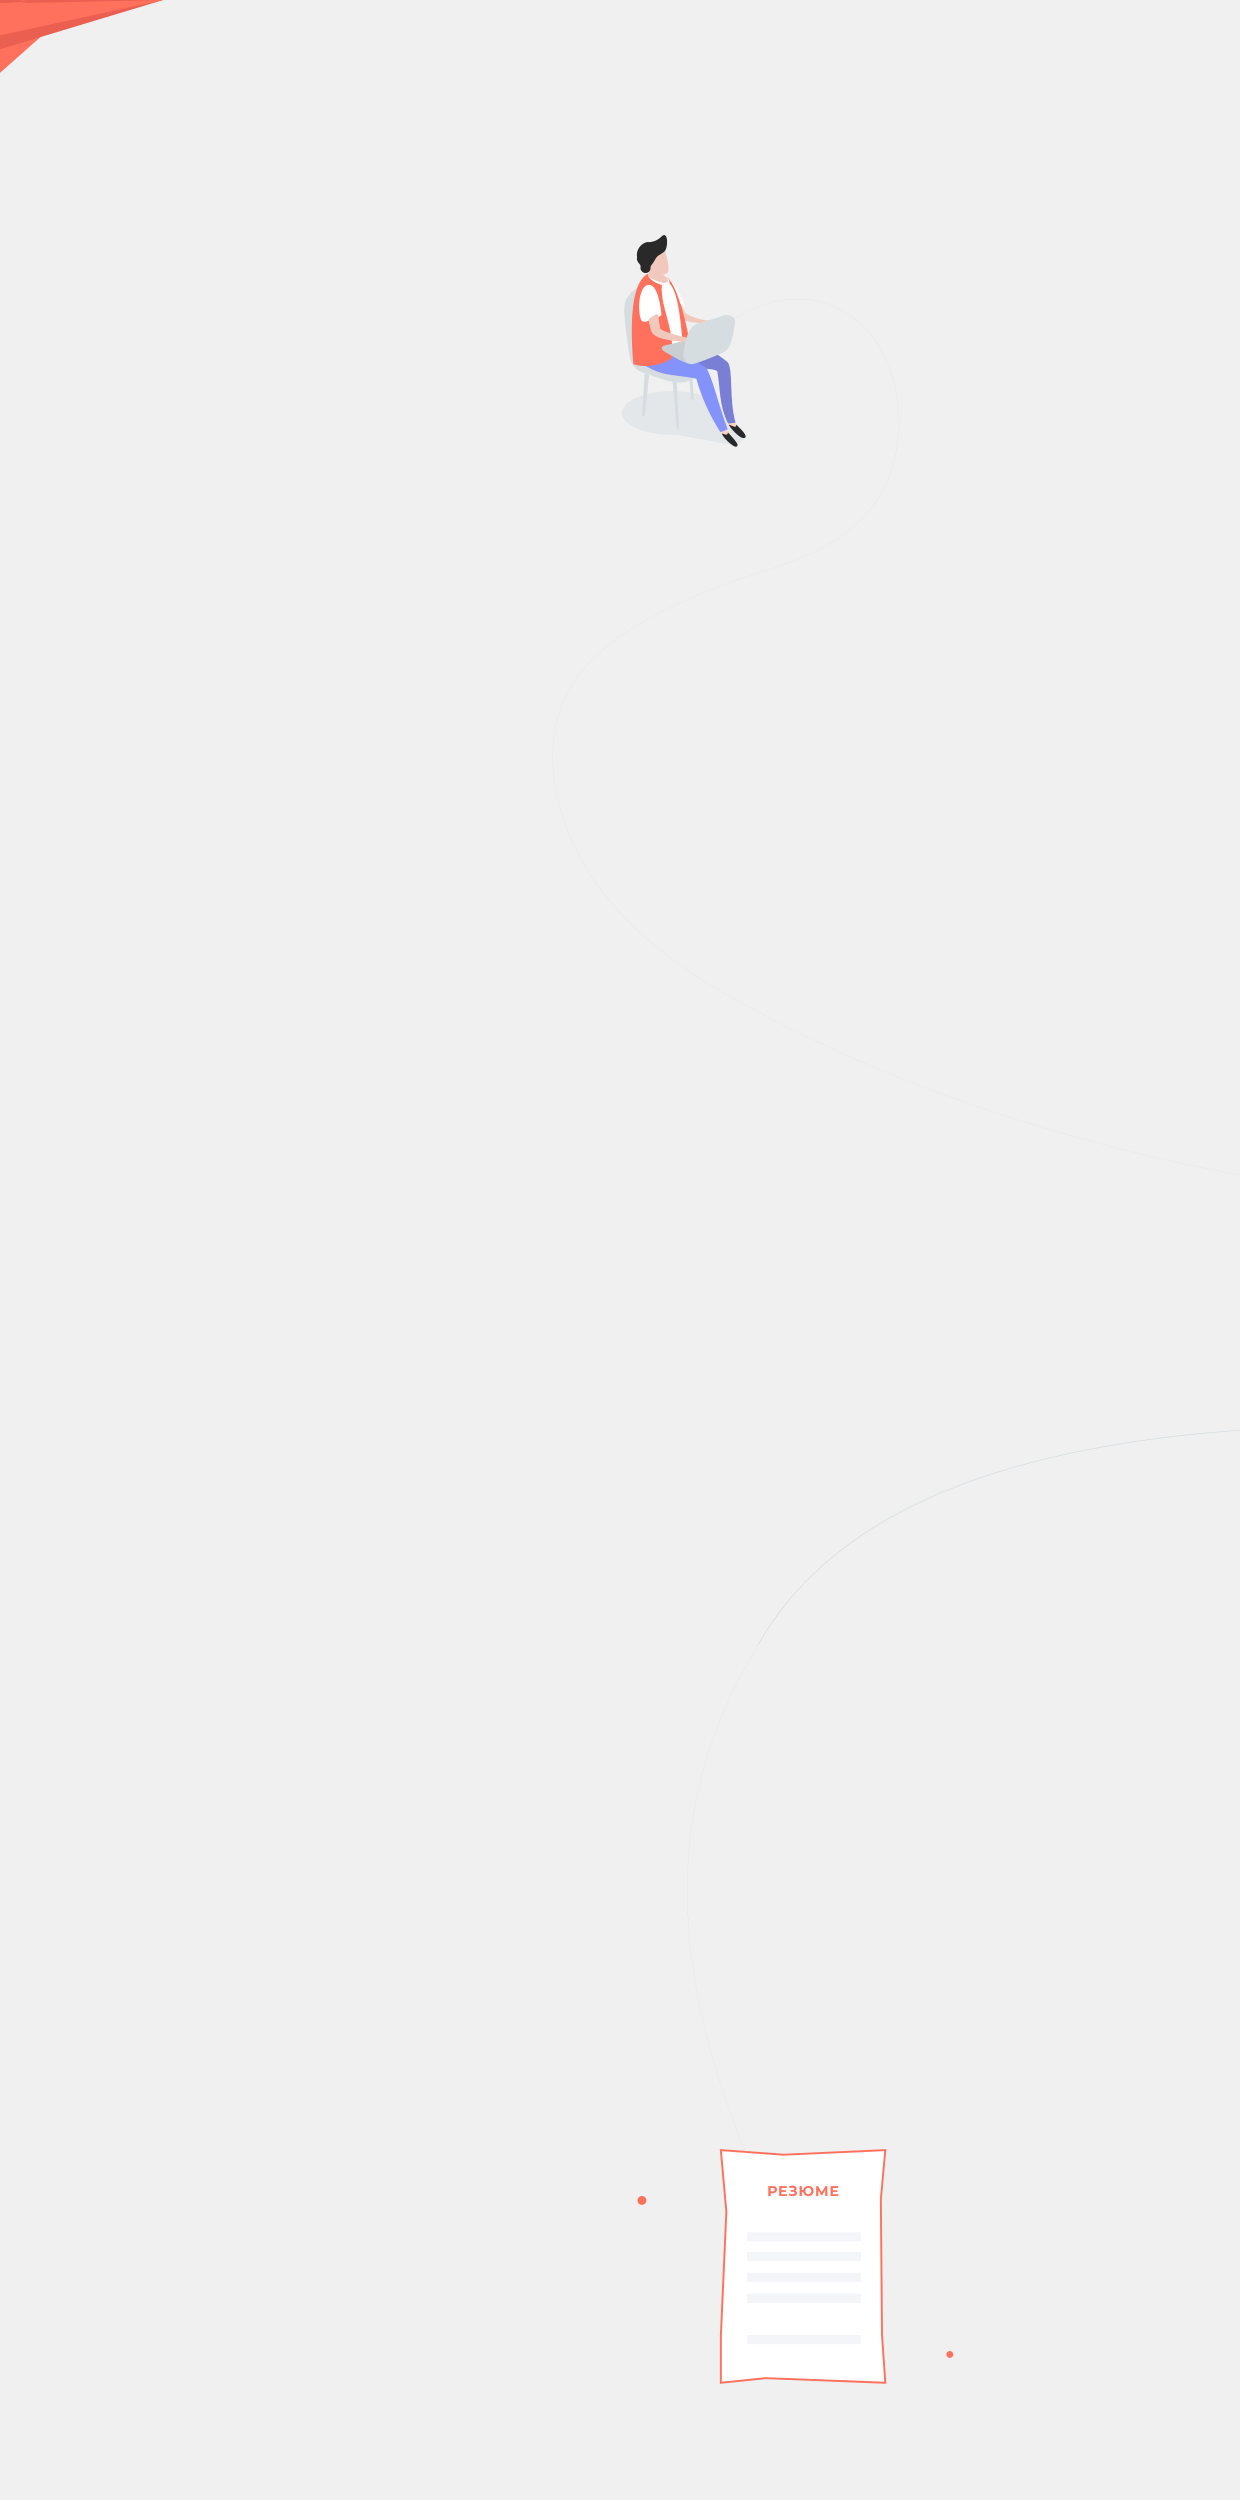
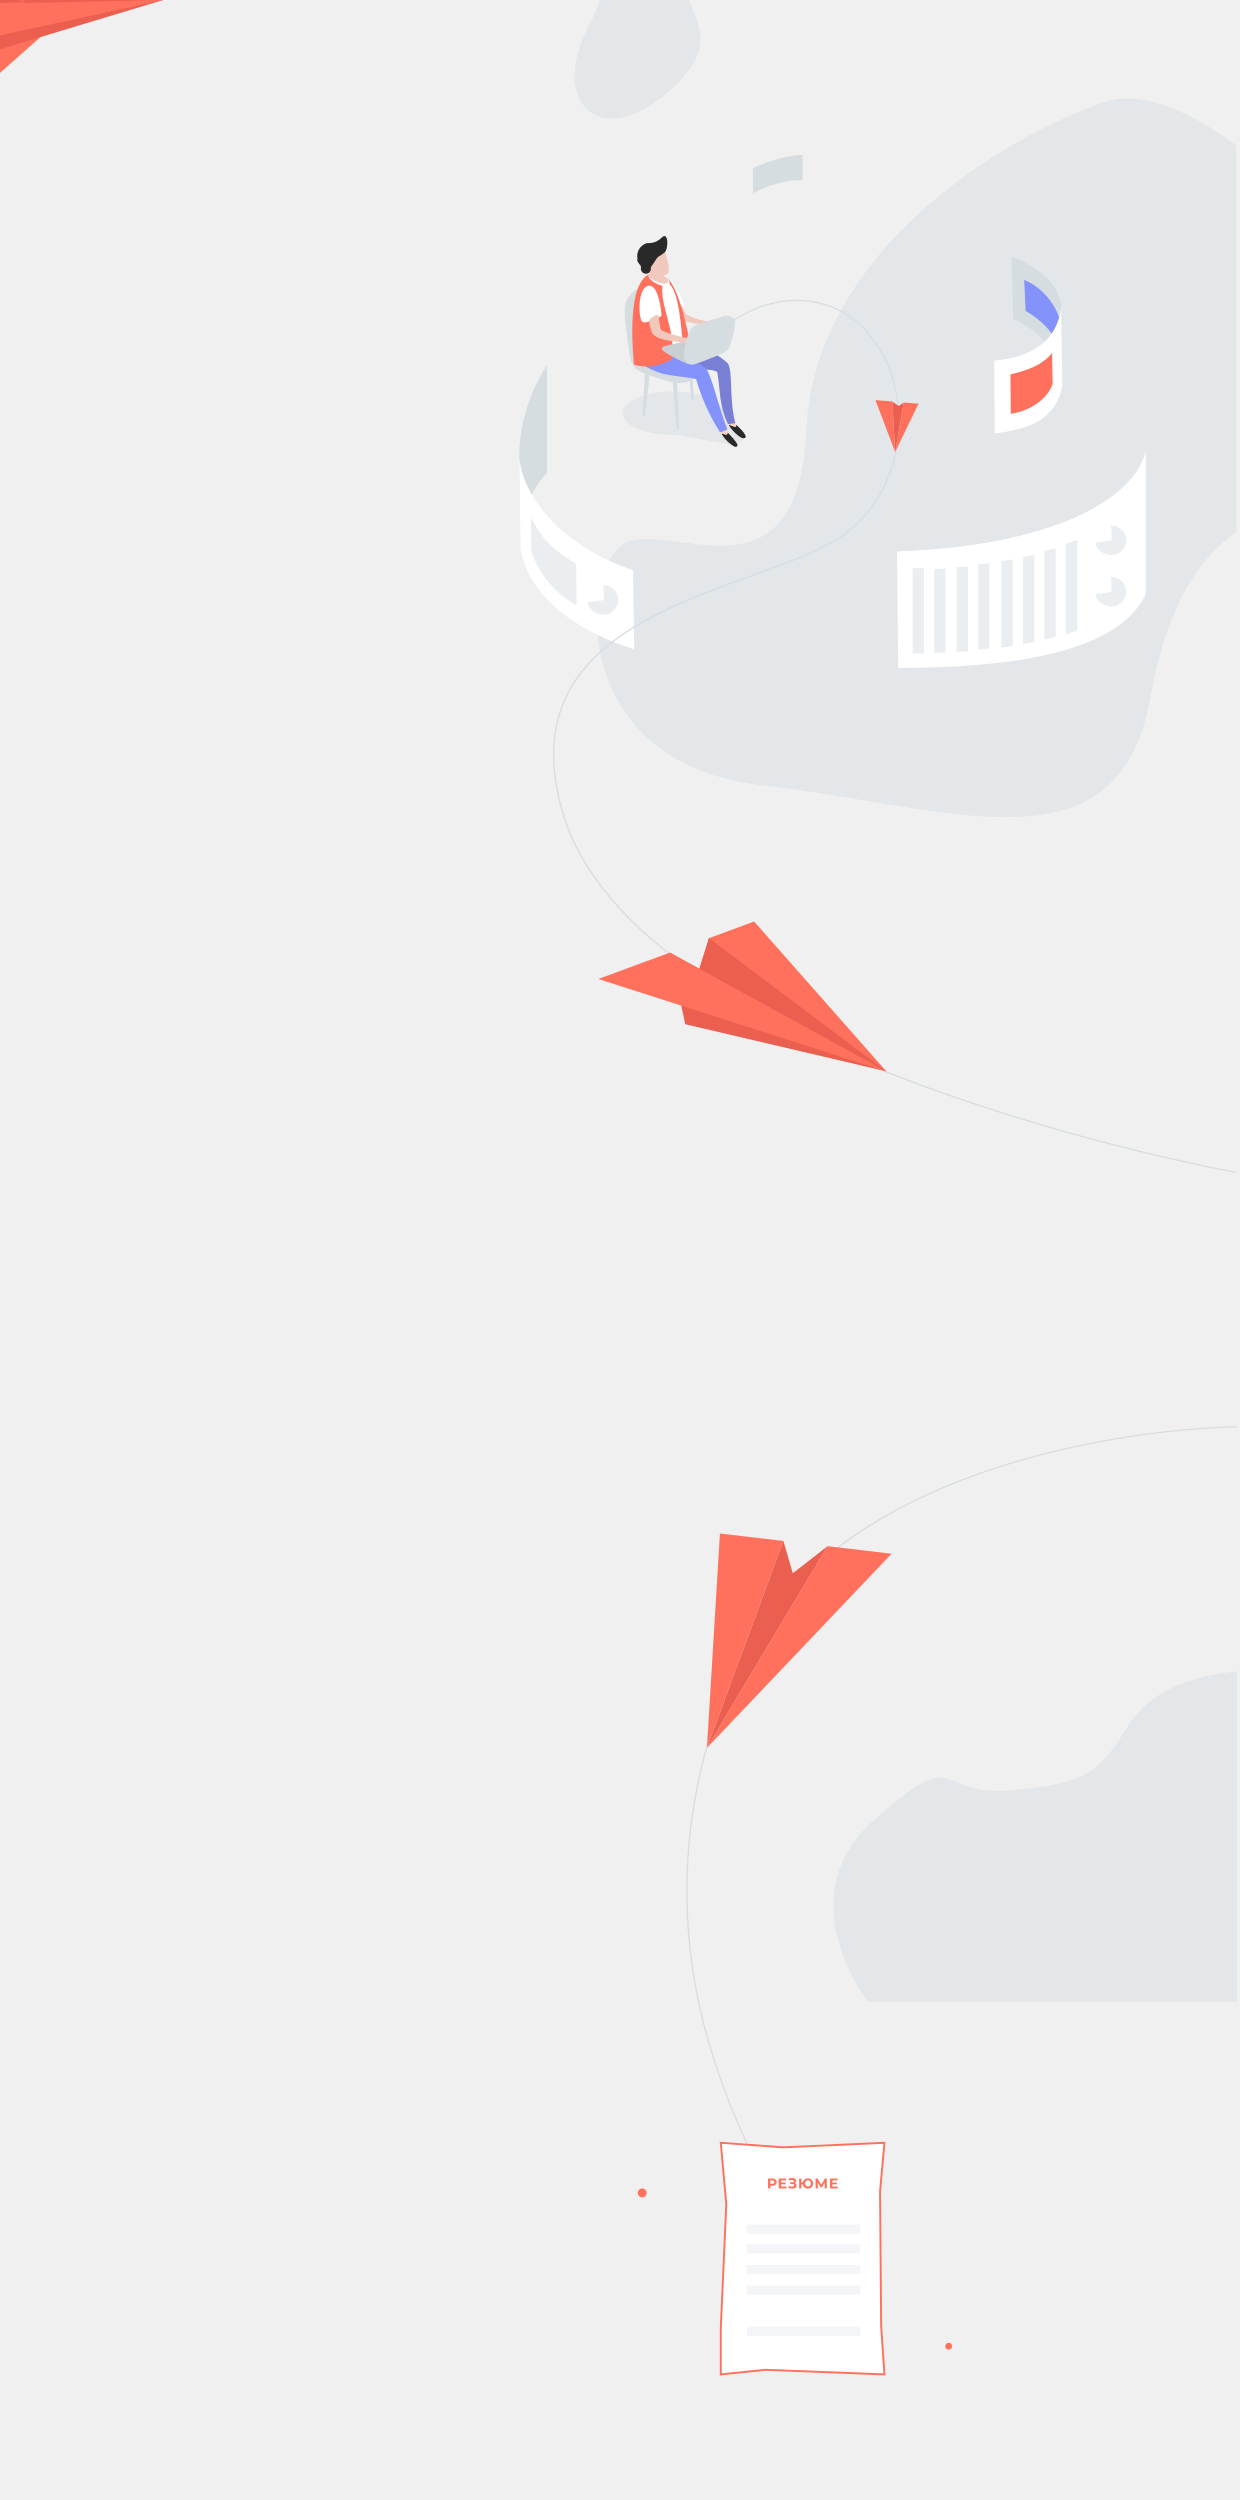
<svg xmlns="http://www.w3.org/2000/svg" width="1920" height="3872" viewBox="0 0 1920 3872" fill="none">
  <g clip-path="url(#clip0)">
-     <g clip-path="url(#clip1)">
-       <path d="M1074.23 619.189L1070.88 546.497L1064.34 545.522L1070.33 617.379L1074.23 619.189Z" fill="#D6DDE1" />
-       <path opacity="0.51" d="M1154.59 677.329L1128.89 657.485C1143.87 651.288 1119.91 649.199 1119.91 639.59C1119.91 620.86 1085.09 605.751 1041.57 605.751C998.04 605.751 963.29 620.86 963.29 639.59C963.29 658.321 998.11 673.43 1041.57 673.43H1047.41L1141.01 690.21L1154.59 677.329Z" fill="#D6DDE1" />
-       <path d="M1028.68 462.316C1027.78 439.756 991.842 430.844 972.97 459.252C968.791 465.588 963.568 469.696 969.627 512.657C975.686 555.618 973.179 569.196 998.11 577.83C1023.04 586.464 1052.29 599.345 1070.81 588.135C1078.68 583.4 1115.87 567.246 1112.18 552.624C1107.03 532.153 1041.98 520.665 1041.98 520.665L1028.68 462.316Z" fill="#D6DDE1" />
-       <path d="M1127.85 653.795L1129.17 657.485C1129.88 659.24 1130.97 660.812 1132.38 662.081L1144.07 672.873C1151.04 679.836 1157.38 678.443 1150.2 668.695L1135.86 651.915L1127.85 653.795Z" fill="#FBD2BF" />
-       <path d="M1047.69 521.779C1047.69 521.779 1029.31 514.816 1022 525.956C1014.68 537.097 1025.83 553.112 1050.48 567.734C1067.12 577.83 1092.61 565.854 1110.86 574.696C1116.22 604.428 1113.08 625.873 1127.64 655.953L1139.2 654.7C1128.89 617.588 1135.86 573.582 1127.22 561.188C1104.03 541.275 1078.75 531.457 1047.69 521.779Z" fill="#787FD4" />
-       <path d="M1121.23 657.764C1121.23 657.764 1127.01 669.531 1128.2 671.063C1129.38 672.594 1142.12 686.868 1141.36 690.071C1140.59 693.274 1122.49 678.234 1119.28 673.151C1116.48 668.195 1114.01 663.054 1111.9 657.764H1121.23Z" fill="#FBD2BF" />
-       <path d="M1031.4 529.786C1031.4 529.786 992.26 527.07 986.41 540.021C980.56 552.972 993.374 566.48 1018.58 575.81C1035.78 582.077 1059.81 582.216 1078.4 586.533C1086.72 615.81 1099.3 643.705 1115.73 669.322L1127.08 664.935C1113.15 630.121 1102.57 579.64 1092.89 569.196L1031.4 529.786Z" fill="#8492FB" />
-       <path d="M1051.73 665.075L1048.32 592.382L1041.77 591.407L1047.76 663.334L1051.73 665.075Z" fill="#D6DDE1" />
-       <path d="M998.597 645.509L1005.56 580.406L998.319 577.83L994.558 643.281L998.597 645.509Z" fill="#D6DDE1" />
-       <path d="M1118.1 671.271C1124.16 673.569 1126.94 674.474 1127.43 669.809C1127.43 669.809 1142.96 685.754 1142.33 689.236C1141.71 692.717 1139.13 691.881 1138.5 691.742C1133.56 690.558 1118.66 676.772 1118.1 671.271Z" fill="#292929" />
-       <path d="M1128.89 657.485C1134.95 660.061 1141.64 663.891 1139.97 657.485C1139.97 657.485 1158.42 673.569 1154.31 677.538C1148.39 683.456 1128.89 660.757 1128.89 657.485Z" fill="#292929" />
-       <path d="M1025.13 428.128C1034.67 426.457 1049.36 455.979 1061.34 485.224C1071.5 490.847 1082.59 494.597 1094.07 496.294C1100.68 496.472 1107.26 497.1 1113.78 498.174L1097.97 501.726C1097.97 501.726 1060.86 501.029 1052.01 491.142C1043.17 481.255 1035.99 435.439 1035.99 435.439L1025.13 428.128Z" fill="#F0C9BC" />
-       <path d="M1035.02 435.3C1023.18 441.079 1029.66 476.59 1035.92 482.787C1040.52 487.243 1045.74 473.804 1051.8 470.602C1052.35 470.318 1052.99 470.254 1053.58 470.422C1054.18 470.59 1054.69 470.978 1055.01 471.507L1056.75 474.292L1059.88 473.247C1056.52 461.562 1051.23 450.523 1044.21 440.592C1040.8 435.857 1038.92 433.629 1035.02 435.3Z" fill="white" />
-       <path d="M985.644 551.997C985.644 551.997 1005.77 572.12 1044.7 545.035C1061.62 533.337 1059.67 514.259 1057.65 494.623C1056.05 479.165 1051.89 464.081 1045.33 449.991C1045.33 449.991 1041.5 443.029 1037.46 435.091C1035.69 432.101 1033.2 429.599 1030.22 427.812C1027.24 426.025 1023.87 425.009 1020.39 424.855C1013.78 424.855 1011.13 419.564 1003.82 424.855C993.235 432.654 983.694 448.668 982.51 477.147C979.585 543.224 985.644 551.997 985.644 551.997Z" fill="white" />
-       <path d="M1003.54 424.09C1001.17 431.052 1038.71 446.928 1034.04 432.027C1030.97 428.084 1027.11 424.834 1022.69 422.488C1012.53 419.285 1010.51 417.823 1003.54 424.09Z" fill="#F0C9BC" />
-       <path d="M1028.26 383.635C1028.26 383.635 1041.56 421.165 1031.95 424.02C1019.63 427.71 1013.64 427.293 1007.93 424.856C1002.22 422.419 991.285 390.459 991.285 390.459L1028.26 383.635Z" fill="#F0C9BC" />
-       <path d="M1015.31 400.834C1016.82 398.227 1019.01 396.083 1021.65 394.637C1024.07 393.21 1026.39 391.628 1028.61 389.902C1035.58 384.54 1035.09 355.575 1024.36 366.437C1021.49 369.433 1017.99 371.751 1014.11 373.22C1010.23 374.69 1006.07 375.275 1001.94 374.932C997.462 376.104 993.5 378.73 990.677 382.397C987.854 386.065 986.328 390.566 986.34 395.194C987.803 401.599 983.625 400.764 990.867 409.467C994.349 413.645 989.265 415.316 994.558 420.747C995.604 421.745 996.91 422.428 998.325 422.721C999.741 423.014 1001.21 422.904 1002.57 422.404C1003.92 421.903 1005.11 421.033 1006 419.891C1006.88 418.748 1007.43 417.381 1007.58 415.943C1006.81 411.417 1009.39 411.069 1013.64 403.758L1015.31 400.834Z" fill="#292929" />
-       <path d="M1025.13 441.427C1022.27 476.242 1044.35 504.859 1040.94 554.156C1034.81 561.119 1004.73 572.329 980.839 563.974C973.875 479.793 982.58 434.464 1003.89 423.672C1001.66 428.964 1011.76 437.737 1025.13 441.427Z" fill="#FF715C" />
-       <path d="M1070.47 540.648C1058.42 474.362 1043.72 433.629 1030.63 428.058C1035.78 431.401 1038.15 436.553 1036.41 438.155C1052.01 455.492 1053.89 498.871 1058.84 546.149L1070.47 540.648Z" fill="#FF715C" />
-       <path d="M1072.55 524.982C1072.55 524.982 1029.94 534.451 1027.15 536.052C1024.36 537.654 1023.18 541.066 1030.49 545.383C1037.8 549.7 1064.2 565.505 1071.65 563.834C1079.1 562.163 1115.94 540.3 1115.94 540.3L1072.55 524.982Z" fill="#C9CFD1" />
-       <path d="M998.318 456.676C998.318 456.676 1003.82 502.143 1009.53 514.537C1015.24 526.931 1054.73 529.368 1061.2 529.229C1066.81 529.58 1072.33 530.801 1077.57 532.85C1089.06 534.242 1085.65 526.583 1061.69 522.475C1054.73 521.291 1023.67 512.657 1022.62 509.037C1021.58 505.416 1015.66 460.297 1015.66 460.297C1013.57 446.789 1000.06 443.725 998.318 456.676Z" fill="#F0C9BC" />
-       <path d="M1081.33 501.308L1122.69 488.009C1122.69 488.009 1139.69 486.686 1138.36 499.846C1137 510.982 1134.67 521.979 1131.4 532.71C1130.42 535.799 1128.79 538.64 1126.61 541.043C1124.44 543.445 1121.77 545.353 1118.8 546.636C1104.87 552.624 1076.11 564.531 1071.58 563.974C1069.48 563.884 1067.43 563.321 1065.58 562.326C1063.73 561.332 1062.13 559.931 1060.89 558.23C1059.66 556.529 1058.83 554.571 1058.46 552.503C1058.09 550.435 1058.2 548.31 1058.77 546.288C1060.65 532.78 1064.2 505.137 1081.33 501.308Z" fill="#D6DDE1" />
-       <path d="M1002.85 441.497C987.455 445.744 987.594 488.287 993.792 496.712C995.533 499.149 1001.66 498.592 1004.59 496.712V496.294C1004.58 495.805 1004.69 495.32 1004.89 494.875C1005.1 494.429 1005.4 494.035 1005.77 493.718C1008.86 490.785 1012.44 488.427 1016.36 486.755C1016.7 486.674 1017.06 486.667 1017.41 486.735C1017.75 486.802 1018.08 486.943 1018.37 487.146C1018.66 487.35 1018.9 487.613 1019.09 487.918C1019.27 488.223 1019.38 488.562 1019.42 488.914L1019.84 491.49L1024.43 487.939C1024.43 484.806 1020.12 436.762 1002.85 441.497Z" fill="white" />
-       <path d="M1097.76 525.26C1155.01 471.089 1216.15 452.986 1275.9 468.443C1356.13 495.25 1391.23 568.917 1392.48 657.346" stroke="#D6DDE1" stroke-width="0.3" stroke-miterlimit="10" />
-       <path d="M1392.41 661.384C1387.05 764.852 1334.05 839.285 1188.09 882.734C1087.11 914.554 1003.54 952.084 943.999 997.621C799.706 1108.12 871.226 1274.19 893.162 1317.91C939.542 1409.68 1028.05 1490.59 1160.65 1560.22" stroke="#D6DDE1" stroke-width="0.3" stroke-miterlimit="10" />
-       <path d="M1161.83 1560.5C1376.6 1678.24 1639.7 1767.44 1918.82 1819.73C2209.36 1875.95 2411 1872.5 2411 2044.5C2411 2216.5 2183.78 2177.34 1918.82 2215.5C1918.82 2215.5 1669.5 2228.5 1476.5 2303C1476.5 2303 1262.5 2377.5 1174.5 2548" stroke="#D6DDE1" stroke-width="0.3" stroke-miterlimit="10" />
-       <path d="M1919.93 2215.15C1527.58 2242.51 1282.1 2355.38 1173.39 2549.02" stroke="#D6DDE1" stroke-miterlimit="10" />
-       <path d="M1172.35 2551.25C1033.07 2778.51 1003.12 3069.91 1238.37 3510.24" stroke="#D6DDE1" stroke-width="0.3" stroke-miterlimit="10" />
-       <path d="M1371.17 3690.44L1185.86 3683.27L1116.43 3690.44V3618.31L1124.99 3425.57L1116.43 3330.11L1213.71 3337.22L1371.17 3330.11L1364.28 3406.01L1366.02 3616.01L1371.17 3690.44Z" fill="white" stroke="#FF715C" stroke-width="3" stroke-miterlimit="10" />
-       <path d="M1200.2 3386.37C1201.16 3386.79 1201.98 3387.46 1202.57 3388.32C1203.15 3389.21 1203.44 3390.26 1203.41 3391.32C1203.43 3392.35 1203.14 3393.37 1202.57 3394.24C1202 3395.12 1201.18 3395.8 1200.2 3396.19C1199.09 3396.7 1197.87 3396.93 1196.65 3396.89H1193.59V3401.14H1189.97V3385.89H1196.93C1198.04 3385.82 1199.16 3385.98 1200.2 3386.37V3386.37ZM1198.95 3393.34C1199.23 3393.1 1199.45 3392.8 1199.59 3392.46C1199.74 3392.12 1199.8 3391.75 1199.79 3391.39C1199.81 3391.01 1199.74 3390.63 1199.6 3390.28C1199.46 3389.93 1199.23 3389.62 1198.95 3389.37C1198.23 3388.84 1197.34 3388.59 1196.44 3388.67H1193.59V3394.03H1196.44C1197.34 3394.09 1198.24 3393.82 1198.95 3393.27V3393.34Z" fill="#FF715C" />
-       <path d="M1218.8 3398.28V3401.13H1206.82V3385.89H1218.52V3388.74H1210.37V3392.15H1217.34V3394.87H1210.37V3398.49L1218.8 3398.28Z" fill="#FF715C" />
-       <path d="M1233.7 3394.52C1234.21 3395.17 1234.48 3395.99 1234.47 3396.82C1234.46 3397.72 1234.11 3398.59 1233.49 3399.25C1232.79 3399.98 1231.93 3400.52 1230.98 3400.86C1229.89 3401.23 1228.73 3401.41 1227.57 3401.41C1226.49 3401.41 1225.41 3401.27 1224.37 3400.99C1223.33 3400.7 1222.33 3400.31 1221.37 3399.81L1222.49 3397.23C1223.19 3397.64 1223.94 3397.94 1224.72 3398.14C1225.51 3398.35 1226.33 3398.47 1227.15 3398.49C1228.07 3398.51 1228.97 3398.32 1229.8 3397.93C1230.1 3397.78 1230.36 3397.55 1230.54 3397.27C1230.73 3396.99 1230.83 3396.67 1230.85 3396.33C1230.86 3396.06 1230.8 3395.79 1230.66 3395.55C1230.52 3395.32 1230.32 3395.13 1230.08 3395.01C1229.48 3394.7 1228.8 3394.55 1228.13 3394.59H1224.37V3391.87H1227.85C1228.46 3391.91 1229.07 3391.77 1229.59 3391.46C1229.78 3391.3 1229.92 3391.11 1230.02 3390.9C1230.12 3390.68 1230.16 3390.44 1230.15 3390.2C1230.15 3389.92 1230.08 3389.63 1229.93 3389.39C1229.78 3389.14 1229.57 3388.94 1229.31 3388.81C1228.63 3388.45 1227.86 3388.28 1227.08 3388.32C1226.39 3388.22 1225.69 3388.22 1225 3388.32C1224.27 3388.47 1223.56 3388.73 1222.91 3389.09L1221.86 3386.3C1223.5 3385.46 1225.31 3385.03 1227.15 3385.05C1228.29 3385.05 1229.42 3385.24 1230.5 3385.61C1231.4 3385.92 1232.21 3386.44 1232.86 3387.14C1233.47 3387.78 1233.79 3388.63 1233.77 3389.51C1233.81 3390.2 1233.61 3390.89 1233.21 3391.46C1232.81 3392.06 1232.22 3392.52 1231.54 3392.78C1232.4 3393.16 1233.15 3393.76 1233.7 3394.52V3394.52Z" fill="#FF715C" />
-       <path d="M1256.19 3386.44C1257.41 3387.11 1258.42 3388.1 1259.12 3389.3C1259.8 3390.56 1260.16 3391.97 1260.16 3393.41C1260.16 3394.84 1259.8 3396.25 1259.12 3397.51C1258.42 3398.71 1257.41 3399.7 1256.19 3400.37C1254.92 3401.07 1253.48 3401.43 1252.02 3401.41C1250.69 3401.43 1249.38 3401.14 1248.19 3400.58C1247.08 3400.05 1246.13 3399.26 1245.4 3398.28C1244.65 3397.28 1244.15 3396.11 1243.94 3394.87H1241.92V3401.13H1238.37V3385.89H1241.92V3391.94H1244.01C1244.22 3390.75 1244.72 3389.62 1245.47 3388.67C1246.19 3387.7 1247.15 3386.93 1248.26 3386.44C1249.43 3385.87 1250.71 3385.59 1252.02 3385.61C1253.46 3385.52 1254.9 3385.81 1256.19 3386.44ZM1254.24 3397.72C1254.95 3397.32 1255.5 3396.71 1255.85 3395.98C1256.26 3395.18 1256.47 3394.3 1256.47 3393.41C1256.47 3392.51 1256.26 3391.63 1255.85 3390.83C1255.5 3390.1 1254.95 3389.49 1254.24 3389.09C1253.55 3388.67 1252.76 3388.45 1251.95 3388.46C1251.11 3388.45 1250.29 3388.66 1249.58 3389.09C1248.89 3389.51 1248.34 3390.11 1247.98 3390.83C1247.57 3391.63 1247.35 3392.51 1247.35 3393.41C1247.35 3394.3 1247.57 3395.18 1247.98 3395.98C1248.34 3396.7 1248.89 3397.3 1249.58 3397.72C1250.29 3398.15 1251.11 3398.37 1251.95 3398.35C1252.76 3398.36 1253.55 3398.14 1254.24 3397.72V3397.72Z" fill="#FF715C" />
-       <path d="M1278.06 3401.13V3391.87L1273.53 3399.81H1271.93L1267.41 3392.43V3401.48H1264.06V3385.89H1266.99L1272.77 3395.49L1278.48 3385.89H1281.4V3401.34L1278.06 3401.13Z" fill="#FF715C" />
-       <path d="M1298.33 3398.28V3401.13H1286.35V3385.89H1298.05V3388.74H1289.9V3392.15H1296.86V3394.87H1289.9V3398.49L1298.33 3398.28Z" fill="#FF715C" />
-       <path d="M1333.56 3457.32H1156.89V3471.6H1333.56V3457.32Z" fill="#F4F5F9" />
-       <path d="M1333.56 3487.89H1156.89V3502.17H1333.56V3487.89Z" fill="#F4F5F9" />
-       <path d="M1333.56 3520.13H1156.89V3534.4H1333.56V3520.13Z" fill="#F4F5F9" />
-       <path d="M1333.56 3552.44H1156.89V3566.71H1333.56V3552.44Z" fill="#F4F5F9" />
-       <path d="M1333.56 3616.36H1156.89V3630.63H1333.56V3616.36Z" fill="#F4F5F9" />
-       <path d="M994.21 3414.92C998.017 3414.92 1001.1 3411.83 1001.1 3408.03C1001.1 3404.22 998.017 3401.13 994.21 3401.13C990.402 3401.13 987.315 3404.22 987.315 3408.03C987.315 3411.83 990.402 3414.92 994.21 3414.92Z" fill="#FF715C" />
-       <path d="M1471.1 3651.94C1474.06 3651.94 1476.46 3649.54 1476.46 3646.58C1476.46 3643.61 1474.06 3641.21 1471.1 3641.21C1468.14 3641.21 1465.74 3643.61 1465.74 3646.58C1465.74 3649.54 1468.14 3651.94 1471.1 3651.94Z" fill="#FF715C" />
-     </g>
    <path d="M-151.6 22.27L203.011 -66.825L-213.696 -56.468L-151.6 22.27Z" fill="#FF715C" />
    <path d="M-47.203 154.632L203.011 -66.825L-108.758 76.534L-47.203 154.632Z" fill="#FF715C" />
    <path d="M-83.551 30.645L-108.758 76.534L203.011 -66.825L-151.6 22.27L-83.551 30.645Z" fill="#EA5F50" />
    <path d="M252.928 -0.054L-54.859 92.904L-131.429 8.471L252.928 -0.054Z" fill="#EA5F50" />
    <path d="M-207.264 99.691L-131.429 8.472L-78.962 7.284L-89.963 -41.438L-42.002 -99.038L252.928 -0.054L-207.264 99.691Z" fill="#FF715C" />
    <path d="M-78.962 7.284L252.928 -0.054L-89.963 -41.438L-78.962 7.284Z" fill="#EA5F50" />
    <path d="M-40 33.203L40.7 2.561L-37.842 6.879L-40 33.203Z" fill="#FF715C" />
    <path d="M-36.379 -10.88L40.7 2.561L-34.499 -34L-36.379 -10.88Z" fill="#FF715C" />
    <path d="M40.7 2.561L-36.379 -10.88L-30.879 -3.01L-37.842 6.878L40.7 2.561Z" fill="#EA5F50" />
+     <path opacity="0.51" d="M929.858 -4C925.236 11.753 918.964 26.973 911.146 41.408C849.741 161.34 931.175 233.992 1035.27 142.067C1109.01 77.249 1083.72 44.042 1065.7 -4H929.858Z" fill="#D6DDE1" />
+     <path opacity="0.51" d="M1914.89 225.257C1909.62 221.375 1904.29 217.562 1898.88 213.819C1834.64 169.312 1764.29 139.017 1707.67 158.913C1564.62 209.243 1261.48 381.862 1248.59 668.45C1235.7 955.039 1020.92 793.235 959.728 846.476C898.532 899.718 886.542 1182.49 1179.49 1216.12C1472.45 1249.74 1730.68 1358.65 1781.27 1082.32C1808.99 929.805 1857.51 866.165 1915.17 823.114L1914.89 225.257Z" fill="#D6DDE1" />
+     <path d="M1074.36 619.646L1070.96 547.271L1064.52 546.3L1070.41 617.913L1074.36 619.646Z" fill="#D6DDE1" />
+     <path opacity="0.51" d="M1154.34 677.671L1129.04 657.774C1143.94 651.674 1120.1 649.594 1120.1 639.958C1120.1 621.379 1085.45 606.266 1042.13 606.266C998.817 606.266 964.233 621.379 964.233 639.958C964.233 658.537 998.886 673.65 1042.13 673.65H1047.95L1141.1 690.357L1154.34 677.671Z" fill="#D6DDE1" />
+     <path d="M1029.03 463.526C1028.13 440.996 992.371 432.122 973.59 460.476C969.501 466.784 964.303 470.805 970.263 513.579C976.223 556.352 973.867 569.94 998.678 578.536C1023.49 587.132 1052.25 599.957 1070.82 588.727C1078.59 584.013 1115.67 567.929 1111.99 553.44C1106.86 533.059 1042.13 521.551 1042.13 521.551L1029.03 463.526Z" fill="#D6DDE1" />
+     <path d="M1127.65 654.169L1129.04 657.774C1129.73 659.529 1130.8 661.113 1132.16 662.419L1143.66 673.164C1150.59 680.097 1156.9 678.641 1149.69 669.005C1149.14 668.242 1135.14 652.228 1135.14 652.228L1127.65 654.169Z" fill="#FBD2BF" />
+     <path d="M1047.95 522.868C1047.95 522.868 1029.66 515.936 1022.38 526.958C1015.1 537.981 1026.19 553.995 1050.73 568.969C1067.29 578.952 1092.31 567.028 1110.81 575.902C1116.15 605.434 1113.03 626.786 1127.52 656.804L1138.95 655.487C1128.83 618.606 1135.63 574.723 1127.1 562.453C1104.02 542.071 1078.86 532.366 1047.95 522.868Z" fill="#787FD4" />
+     <path d="M1121.14 658.052C1121.14 658.052 1126.82 669.767 1128.07 671.293C1129.32 672.818 1141.93 687.099 1141.17 690.288C1140.41 693.477 1122.39 678.433 1119.2 673.442C1116.39 668.48 1113.92 663.339 1111.78 658.052H1121.14Z" fill="#FBD2BF" />
+     <path d="M1031.39 530.702C1031.39 530.702 992.44 527.998 986.619 540.823C980.797 553.648 993.133 567.167 1018.64 576.456C1035.76 582.696 1059.6 582.834 1078.17 587.132C1086.44 616.303 1098.96 644.099 1115.32 669.629L1126.61 665.192C1112.75 630.53 1102.15 580.269 1092.59 569.87L1031.39 530.702Z" fill="#8492FB" />
+     <path d="M1051.9 665.4L1048.51 592.956L1042.06 592.055L1047.95 663.598L1051.9 665.4Z" fill="#D6DDE1" />
+     <path d="M999.093 645.92L1006.02 581.101L998.816 578.536L995.074 643.632L999.093 645.92Z" fill="#D6DDE1" />
+     <path d="M1118.02 671.501C1124.05 673.788 1126.82 674.759 1127.24 670.114C1127.24 670.114 1142.76 685.92 1142.14 689.456C1141.52 692.991 1138.95 692.09 1138.33 691.951C1133.41 690.703 1118.51 676.977 1118.02 671.501Z" fill="#292929" />
+     <path d="M1129.04 657.774C1135.07 660.409 1141.72 664.221 1140.06 657.774C1140.06 657.774 1158.43 673.788 1154.34 677.809C1148.17 683.632 1128.49 661.032 1129.04 657.774Z" fill="#292929" />
+     <path d="M1025.85 429.488C1035.27 427.755 1049.96 457.218 1061.88 486.265C1071.88 491.874 1082.79 495.676 1094.11 497.495C1100.68 497.639 1107.24 498.241 1113.72 499.298L1097.99 502.833C1097.99 502.833 1060.5 502.071 1051.9 492.296C1043.31 482.521 1035.96 436.836 1035.96 436.836L1025.85 429.488Z" fill="#F0C9BC" />
+     <path d="M1035.34 436.559C1023.56 442.382 1030 477.738 1036.24 483.838C1040.82 488.275 1046.01 474.896 1052.04 471.707C1052.59 471.455 1053.22 471.408 1053.8 471.573C1054.39 471.738 1054.89 472.105 1055.23 472.608L1056.96 475.45L1060.08 474.341C1056.72 462.628 1051.45 451.549 1044.49 441.55C1041.09 437.114 1039.22 434.687 1035.34 436.559Z" fill="white" />
+     <path d="M986.203 552.678C986.203 552.678 1006.23 572.713 1044.97 545.745C1061.82 534.029 1059.87 515.104 1057.86 495.485C1056.25 480.09 1052.08 465.071 1045.53 451.048C1045.53 451.048 1041.72 444.115 1037.7 436.212C1035.93 433.248 1033.45 430.771 1030.49 429.004C1027.52 427.237 1024.16 426.236 1020.72 426.091C1013.79 426.091 1011.5 420.822 1004.22 426.091C993.688 433.855 984.193 449.8 983.015 478.223C980.174 544.012 986.203 552.678 986.203 552.678Z" fill="white" />
+     <path d="M1569.34 493.96L1566.43 397.321C1601.08 410.424 1638.23 433.994 1643.91 474.133V585.885C1641.41 561.413 1619.86 514.549 1569.34 493.96Z" fill="#D6DDE1" />
+     <path d="M1588.53 481.689L1586.25 433.647C1611.61 443.145 1638.36 472.331 1642.45 501.516V548.449C1640.86 530.702 1625.68 503.111 1588.53 481.689Z" fill="#8492FB" />
+     <path d="M1539.88 558.501L1540.64 671.5C1592.28 664.152 1633.79 652.367 1645.29 597.808L1643.56 475.519C1638.16 524.185 1602.74 553.302 1539.88 558.501Z" fill="white" />
+     <path d="M1565.04 579.853L1565.46 640.79C1587.63 638.225 1620.9 622.557 1630.32 594.55L1629.49 546.785C1613.21 566.266 1590.96 573.545 1565.04 579.853Z" fill="#FF715C" />
+     <path d="M1389.28 854.102L1391.08 1034.35C1579.8 1034.35 1731.72 1007.86 1774.48 920.654V699.438C1754.45 777.151 1622.84 845.783 1389.28 854.102Z" fill="white" />
+     <path d="M806.287 848.14C809.614 806.06 815.228 764.95 847.247 732.576V565.434C817.999 610.067 802.946 662.513 804.07 715.869L806.287 848.14Z" fill="#D6DDE1" />
+     <path d="M982.253 1005.51C893.126 978.471 815.366 921.07 806.079 847.239L804.069 709.144C811.832 776.943 876.424 847.793 980.451 883.218L982.253 1005.51Z" fill="white" />
+     <path opacity="0.51" d="M893.126 937.638C859.977 919.612 834.89 889.687 822.92 853.894L822.089 800.93C840.87 839.405 864.226 856.39 892.364 872.958L893.126 937.638Z" fill="#D6DDE1" />
+     <path d="M1243.26 279.122C1215.12 278.291 1190.31 287.372 1166.4 299.227L1166.05 260.127C1193.77 248.134 1219.97 240.231 1242.91 240.023L1243.26 279.122Z" fill="#D6DDE1" />
+     <path d="M1004.15 425.398C1001.8 432.33 1039.15 448.206 1034.51 433.301C1031.41 429.36 1027.51 426.123 1023.07 423.803C1012.95 420.614 1011.08 418.881 1004.15 425.398Z" fill="#F0C9BC" />
+     <path d="M1028.62 385.189C1028.62 385.189 1041.85 422.486 1032.29 425.328C1020.02 429.003 1014.06 428.587 1008.38 426.16C1002.7 423.734 991.817 391.983 991.817 391.983L1028.62 385.189Z" fill="#F0C9BC" />
+     <path d="M1015.73 402.312C1017.19 399.687 1019.38 397.543 1022.03 396.142C1024.44 394.69 1026.75 393.093 1028.96 391.359C1035.89 386.021 1035.48 357.182 1024.81 367.997C1021.94 370.989 1018.45 373.302 1014.57 374.766C1010.7 376.229 1006.55 376.806 1002.42 376.454C997.952 377.624 994.001 380.249 991.19 383.915C988.379 387.58 986.868 392.077 986.896 396.697C988.42 403.006 984.262 402.243 991.47 410.562C994.935 414.791 989.876 416.385 995.143 421.862C996.176 422.861 997.471 423.548 998.878 423.843C1000.28 424.138 1001.75 424.03 1003.09 423.529C1004.44 423.029 1005.62 422.158 1006.49 421.017C1007.37 419.876 1007.9 418.51 1008.03 417.079C1007.34 412.503 1009.91 412.226 1014.13 404.947L1015.73 402.312Z" fill="#292929" />
+     <path opacity="0.51" d="M1668.37 977.153V836.355C1662.69 838.365 1656.8 840.306 1650.77 842.109V982.491C1656.52 980.828 1662.69 979.025 1668.37 977.153Z" fill="#D6DDE1" />
+     <path opacity="0.51" d="M1634.97 986.374V849.319C1629.22 850.844 1623.39 852.23 1617.36 853.617V990.395C1623.39 989.077 1629.22 987.76 1634.97 986.374Z" fill="#D6DDE1" />
+     <path opacity="0.51" d="M1601.98 994.277V859.509L1584.44 862.698V997.535C1590.4 996.564 1596.23 995.525 1601.98 994.277Z" fill="#D6DDE1" />
+     <path opacity="0.51" d="M1568.57 1000.59V866.511C1562.82 867.343 1557 868.175 1551.04 868.868V1002.94L1568.57 1000.59Z" fill="#D6DDE1" />
+     <path opacity="0.51" d="M1532.53 1004.33V872.612L1515 874.276V1005.99L1532.53 1004.33Z" fill="#D6DDE1" />
+     <path opacity="0.51" d="M1499.13 1008.63V877.395L1481.6 878.504V1009.81L1499.13 1008.63Z" fill="#D6DDE1" />
+     <path opacity="0.51" d="M1464.41 1010.71V880.446L1446.87 881.139V1011.4L1464.41 1010.71Z" fill="#D6DDE1" />
+     <path opacity="0.51" d="M1431 1012.16V880.029H1413.47V1012.23L1431 1012.16Z" fill="#D6DDE1" />
+     <path opacity="0.51" d="M1720.84 814.032L1721.81 837.118L1696.44 840.514C1698.52 857.915 1725.62 866.442 1737.61 852.577C1740.85 849.381 1743.04 845.28 1743.9 840.813C1744.76 836.346 1744.25 831.723 1742.44 827.551C1740.62 823.38 1737.59 819.856 1733.73 817.443C1729.88 815.03 1725.38 813.841 1720.84 814.032V814.032Z" fill="#D6DDE1" />
+     <path opacity="0.51" d="M1720.84 893.756L1721.81 916.841L1696.44 920.238C1698.52 937.639 1725.62 946.165 1737.61 932.3C1740.85 929.104 1743.04 925.003 1743.9 920.536C1744.76 916.069 1744.25 911.446 1742.44 907.275C1740.62 903.103 1737.59 899.579 1733.73 897.166C1729.88 894.753 1725.38 893.564 1720.84 893.756V893.756Z" fill="#D6DDE1" />
+     <path opacity="0.51" d="M934.224 906.373L935.195 929.458L909.829 932.924C911.908 950.255 939.006 958.852 950.996 944.918C954.233 941.722 956.426 937.62 957.288 933.153C958.15 928.686 957.64 924.063 955.825 919.892C954.01 915.721 950.975 912.197 947.119 909.784C943.264 907.371 938.768 906.182 934.224 906.373V906.373Z" fill="#D6DDE1" />
+     <path d="M1914.54 1816.88C1752.25 1785.44 1592.61 1741.6 1437.03 1685.72C1294.13 1633.45 1175.34 1575.43 1083.99 1513.17C969.639 1435.32 898.116 1350.61 871.364 1261.45C799.703 1022.49 1001.03 949.493 1162.86 891.052C1217.82 871.225 1269.73 852.438 1303 829.422C1384.92 772.923 1403 671.986 1384.5 597.115C1377 564.606 1361.11 534.632 1338.41 510.182C1315.67 486.397 1285.36 471.274 1252.68 467.408C1163.35 456.594 1099.86 527.028 1099.24 527.721L1097.78 526.404C1098.41 525.71 1162.58 454.514 1252.96 465.398C1286.09 469.386 1316.8 484.807 1339.8 509.003C1362.65 533.664 1378.65 563.871 1386.23 596.63C1404.87 672.194 1386.65 773.962 1303.9 831.086C1270.42 854.171 1218.37 873.028 1163.35 892.924C1002.49 951.226 802.129 1023.74 873.374 1260.9C899.987 1349.64 971.302 1434.21 1085.24 1511.58C1176.45 1573.97 1295.1 1631.65 1437.86 1683.85C1593.33 1739.69 1752.86 1783.51 1915.03 1814.94L1914.54 1816.88Z" fill="#D6DDE1" />
+     <path d="M1025.85 442.66C1023 477.322 1044.9 505.814 1041.58 554.966C1035.48 561.898 1005.54 572.99 981.767 564.671C974.49 480.857 983.5 435.727 1004.71 424.982C1002.14 430.25 1011.98 438.985 1025.85 442.66Z" fill="#FF715C" />
+     <path d="M1070.62 541.517C1058.63 475.45 1044 435.172 1030.97 429.418C1036.1 432.677 1038.39 437.876 1036.73 439.401C1052.25 456.732 1054.12 499.852 1059.04 546.993L1070.62 541.517Z" fill="#FF715C" />
+     <path d="M1072.7 525.849C1072.7 525.849 1030.28 535.347 1027.51 536.733C1024.74 538.12 1023.56 541.794 1030.77 546.092C1037.97 550.39 1064.31 566.058 1071.79 564.394C1079.28 562.73 1115.94 541.17 1115.94 541.17L1072.7 525.849Z" fill="#C9CFD1" />
+     <path d="M998.817 457.842C998.817 457.842 1004.29 503.111 1009.97 515.52C1015.66 527.929 1054.95 530.286 1061.4 530.078C1066.96 530.47 1072.43 531.709 1077.62 533.752C1089.05 535.069 1085.73 527.444 1061.88 523.423C1054.95 522.175 1024.04 513.579 1023 509.974C1021.96 506.369 1016.07 461.447 1016.07 461.447C1013.99 448.067 1000.55 444.947 998.817 457.842Z" fill="#F0C9BC" />
+     <path d="M1081.29 502.071L1122.87 489.038C1122.87 489.038 1139.78 487.79 1138.47 500.823C1137.11 511.911 1134.79 522.86 1131.54 533.544C1130.55 536.615 1128.92 539.44 1126.76 541.831C1124.6 544.222 1121.95 546.124 1118.99 547.409C1105.13 553.302 1076.51 565.156 1072 564.602C1069.92 564.51 1067.89 563.95 1066.05 562.964C1064.22 561.978 1062.63 560.591 1061.4 558.905C1060.18 557.22 1059.35 555.28 1058.97 553.23C1058.6 551.179 1058.7 549.071 1059.25 547.063C1060.84 533.614 1064.31 506.092 1081.29 502.071Z" fill="#D6DDE1" />
+     <path d="M1003.32 442.729C988.005 446.958 988.144 489.315 994.312 497.773C996.045 500.13 1002.14 499.575 1005.05 497.773V497.149C1005.03 496.648 1005.12 496.148 1005.33 495.69C1005.53 495.233 1005.84 494.83 1006.23 494.514C1009.3 491.588 1012.87 489.24 1016.77 487.582C1017.11 487.49 1017.46 487.472 1017.81 487.53C1018.15 487.588 1018.48 487.72 1018.77 487.918C1019.06 488.116 1019.3 488.374 1019.48 488.675C1019.67 488.976 1019.78 489.313 1019.82 489.662L1020.16 492.227L1024.53 489.107C1024.67 485.918 1020.51 438.015 1003.32 442.729Z" fill="white" />
+     <path d="M1372.86 1659.38L1061.33 1586.31L1037.42 1475.39L1372.86 1659.38Z" fill="#EA5F50" />
+     <path d="M926.6 1516.29L1037.42 1475.39L1083.16 1500.56L1097.99 1453.07L1167.92 1427.21L1372.86 1659.38L926.6 1516.29Z" fill="#FF715C" />
+     <path d="M1083.16 1500.56L1372.86 1659.38L1097.99 1453.07L1083.16 1500.56Z" fill="#EA5F50" />
+     <path d="M1355.88 619.715L1386.37 700.062L1382.07 621.864L1355.88 619.715Z" fill="#FF715C" />
+     <path d="M1399.75 623.32L1386.37 700.062L1422.69 625.261L1399.75 623.32Z" fill="#FF715C" />
+     <path d="M1235.63 3459.74C1170.92 3363.86 1122.38 3258.01 1091.96 3146.39C1044.07 2970.49 1055.62 2783.68 1124.81 2615.02C1161.96 2523.03 1226.83 2444.41 1316.93 2381.33C1389.28 2330.93 1478.27 2290.3 1581.26 2260.63C1690.2 2229.69 1802.53 2212.25 1915.72 2208.71V2210.65C1802.7 2214.23 1690.54 2231.65 1581.74 2262.5C1478.96 2292.18 1390.25 2332.73 1318.38 2382.99C1228.29 2445.8 1163.69 2524.14 1126.75 2615.78C1057.7 2784.05 1046.18 2970.42 1093.97 3145.91C1124.28 3257.3 1172.67 3362.95 1237.23 3458.63L1235.63 3459.74Z" fill="#D6DDE1" />
+     <path d="M1281.72 2394.71L1094.87 2707.15L1380.83 2406.42L1281.72 2394.71Z" fill="#FF715C" />
+     <path d="M1115.04 2375.09L1094.87 2707.15L1213.32 2386.66L1115.04 2375.09Z" fill="#FF715C" />
+     <path opacity="0.51" d="M1344.65 3100.85C1344.65 3100.85 1217.4 2939.46 1353.87 2818.7C1490.33 2697.93 1445.7 2783.27 1565.11 2772.73C1684.52 2762.2 1701.57 2746.46 1748.84 2670.34C1796.1 2594.22 1916 2588.75 1916 2588.75V3100.57L1344.65 3100.85Z" fill="#D6DDE1" />
+     <path d="M1369.81 3677.49L1185.39 3670.35L1116.36 3677.49V3605.74L1124.88 3413.85L1116.36 3318.74L1213.11 3325.81L1369.81 3318.74L1363.01 3394.3L1364.75 3603.38L1369.81 3677.49Z" fill="white" stroke="#FF715C" stroke-width="3" stroke-miterlimit="10" />
+     <path d="M1199.73 3374.75C1200.69 3375.16 1201.5 3375.83 1202.09 3376.69C1202.65 3377.58 1202.94 3378.62 1202.92 3379.67C1202.96 3380.72 1202.67 3381.75 1202.1 3382.63C1201.53 3383.51 1200.7 3384.2 1199.73 3384.59C1198.61 3385.04 1197.41 3385.25 1196.2 3385.22H1193.15V3389.45H1189.54V3374.13H1196.47C1197.59 3374.13 1198.69 3374.34 1199.73 3374.75V3374.75ZM1198.48 3381.68C1198.76 3381.45 1198.99 3381.15 1199.13 3380.81C1199.27 3380.47 1199.34 3380.11 1199.32 3379.74C1199.33 3379.37 1199.27 3378.99 1199.12 3378.64C1198.98 3378.3 1198.76 3377.99 1198.48 3377.73C1197.75 3377.24 1196.87 3376.99 1195.99 3377.04H1193.15V3382.38H1195.99C1196.89 3382.44 1197.77 3382.16 1198.48 3381.61V3381.68Z" fill="#FF715C" />
+     <path d="M1218.24 3386.61V3389.45H1206.04V3374.13H1217.68V3376.97H1209.85V3380.3H1216.78V3383.07H1209.85V3386.61H1218.24Z" fill="#FF715C" />
+     <path d="M1233.07 3382.86C1233.53 3383.53 1233.78 3384.33 1233.76 3385.15C1233.79 3386.05 1233.47 3386.92 1232.86 3387.58C1232.18 3388.32 1231.32 3388.87 1230.36 3389.17C1229.27 3389.54 1228.12 3389.73 1226.97 3389.72C1225.89 3389.73 1224.82 3389.59 1223.78 3389.31C1222.73 3389.08 1221.72 3388.68 1220.8 3388.13L1221.91 3385.57C1222.6 3385.99 1223.35 3386.31 1224.13 3386.54C1224.93 3386.64 1225.75 3386.64 1226.55 3386.54C1227.44 3386.59 1228.33 3386.4 1229.12 3385.98C1229.43 3385.85 1229.69 3385.62 1229.88 3385.34C1230.06 3385.06 1230.16 3384.72 1230.16 3384.39C1230.17 3384.12 1230.11 3383.86 1229.99 3383.63C1229.87 3383.4 1229.69 3383.21 1229.46 3383.07C1228.87 3382.76 1228.2 3382.62 1227.52 3382.65H1223.78V3379.95H1227.25C1227.85 3379.99 1228.46 3379.84 1228.98 3379.53C1229.16 3379.38 1229.31 3379.19 1229.4 3378.98C1229.5 3378.76 1229.54 3378.52 1229.53 3378.29C1229.53 3378 1229.45 3377.72 1229.31 3377.48C1229.16 3377.24 1228.95 3377.04 1228.7 3376.9C1228.02 3376.54 1227.25 3376.38 1226.48 3376.41C1225.79 3376.31 1225.09 3376.31 1224.4 3376.41C1223.68 3376.61 1222.98 3376.89 1222.33 3377.25L1221.29 3374.47C1222.91 3373.63 1224.72 3373.2 1226.55 3373.23C1227.66 3373.2 1228.76 3373.37 1229.81 3373.71C1230.74 3374.02 1231.58 3374.57 1232.24 3375.3C1232.53 3375.61 1232.76 3375.97 1232.92 3376.36C1233.07 3376.75 1233.15 3377.17 1233.14 3377.59C1233.14 3378.3 1232.94 3378.99 1232.58 3379.6C1232.14 3380.17 1231.57 3380.62 1230.92 3380.92C1231.82 3381.32 1232.58 3382 1233.07 3382.86V3382.86Z" fill="#FF715C" />
+     <path d="M1255.45 3374.89C1256.65 3375.58 1257.65 3376.55 1258.36 3377.73C1259.04 3378.98 1259.4 3380.37 1259.4 3381.79C1259.4 3383.2 1259.04 3384.6 1258.36 3385.84C1257.65 3387.02 1256.65 3388 1255.45 3388.68C1254.18 3389.39 1252.75 3389.74 1251.29 3389.72C1249.98 3389.74 1248.67 3389.45 1247.48 3388.89C1246.38 3388.35 1245.41 3387.57 1244.64 3386.61C1243.93 3385.59 1243.45 3384.43 1243.26 3383.21H1241.25V3389.45H1237.71V3374.13H1241.25V3380.16H1243.32C1243.51 3378.94 1244.01 3377.79 1244.78 3376.83C1245.51 3375.87 1246.46 3375.11 1247.55 3374.61C1248.73 3374.1 1250.01 3373.84 1251.29 3373.85C1252.75 3373.83 1254.18 3374.19 1255.45 3374.89V3374.89ZM1253.58 3385.98C1254.3 3385.6 1254.86 3384.99 1255.18 3384.25C1255.61 3383.46 1255.83 3382.58 1255.8 3381.68C1255.82 3380.79 1255.6 3379.91 1255.18 3379.12C1254.82 3378.4 1254.27 3377.8 1253.58 3377.39C1252.89 3376.97 1252.1 3376.75 1251.29 3376.76C1250.47 3376.74 1249.65 3376.96 1248.94 3377.39C1248.38 3377.83 1247.93 3378.4 1247.62 3379.05C1247.2 3379.84 1246.98 3380.72 1247 3381.61C1246.97 3382.51 1247.19 3383.4 1247.62 3384.18C1247.96 3384.91 1248.52 3385.51 1249.22 3385.91C1249.93 3386.34 1250.74 3386.55 1251.57 3386.54C1252.28 3386.52 1252.97 3386.33 1253.58 3385.98V3385.98Z" fill="#FF715C" />
+     <path d="M1277.22 3389.45V3380.3L1272.71 3387.85H1271.12L1266.61 3380.44V3389.45H1263.22V3374.13H1266.2L1271.95 3383.62L1277.63 3374.13H1280.54V3389.45H1277.22Z" fill="#FF715C" />
+     <path d="M1297.38 3386.61V3389.45H1285.46V3374.13H1297.11V3376.97H1289.2V3380.3H1296.14V3383.07H1289.2V3386.61H1297.38Z" fill="#FF715C" />
+     <path d="M1332.45 3445.46H1156.62V3459.67H1332.45V3445.46Z" fill="#F4F5F9" />
+     <path d="M1332.45 3475.83H1156.62V3490.04H1332.45V3475.83Z" fill="#F4F5F9" />
+     <path d="M1332.45 3507.99H1156.62V3522.2H1332.45V3507.99Z" fill="#F4F5F9" />
+     <path d="M1332.45 3540.16H1156.62V3554.37H1332.45V3540.16Z" fill="#F4F5F9" />
+     <path d="M1332.45 3603.73H1156.62V3617.94H1332.45V3603.73Z" fill="#F4F5F9" />
+     <path d="M994.658 3403.24C998.448 3403.24 1001.52 3400.17 1001.52 3396.38C1001.52 3392.59 998.448 3389.52 994.658 3389.52C990.869 3389.52 987.797 3392.59 987.797 3396.38C987.797 3400.17 990.869 3403.24 994.658 3403.24Z" fill="#FF715C" />
+     <path d="M1469.33 3639.16C1472.28 3639.16 1474.67 3636.77 1474.67 3633.82C1474.67 3630.87 1472.28 3628.48 1469.33 3628.48C1466.38 3628.48 1463.99 3630.87 1463.99 3633.82C1463.99 3636.77 1466.38 3639.16 1469.33 3639.16Z" fill="#FF715C" />
+     <path d="M1386.37 700.062L1399.75 623.32L1391.85 628.866L1382.07 621.864L1386.37 700.062Z" fill="#EA5F50" />
+     <path d="M1227.87 2436.72L1213.32 2386.66L1094.87 2707.15L1281.72 2394.71L1227.87 2436.72Z" fill="#EA5F50" />
  </g>
  <defs>
    <clipPath id="clip0">
      <rect width="1920" height="3872" fill="white" />
    </clipPath>
-     <clipPath id="clip1">
-       <rect width="1065" height="3338" fill="white" transform="translate(855 364)" />
-     </clipPath>
  </defs>
</svg>
